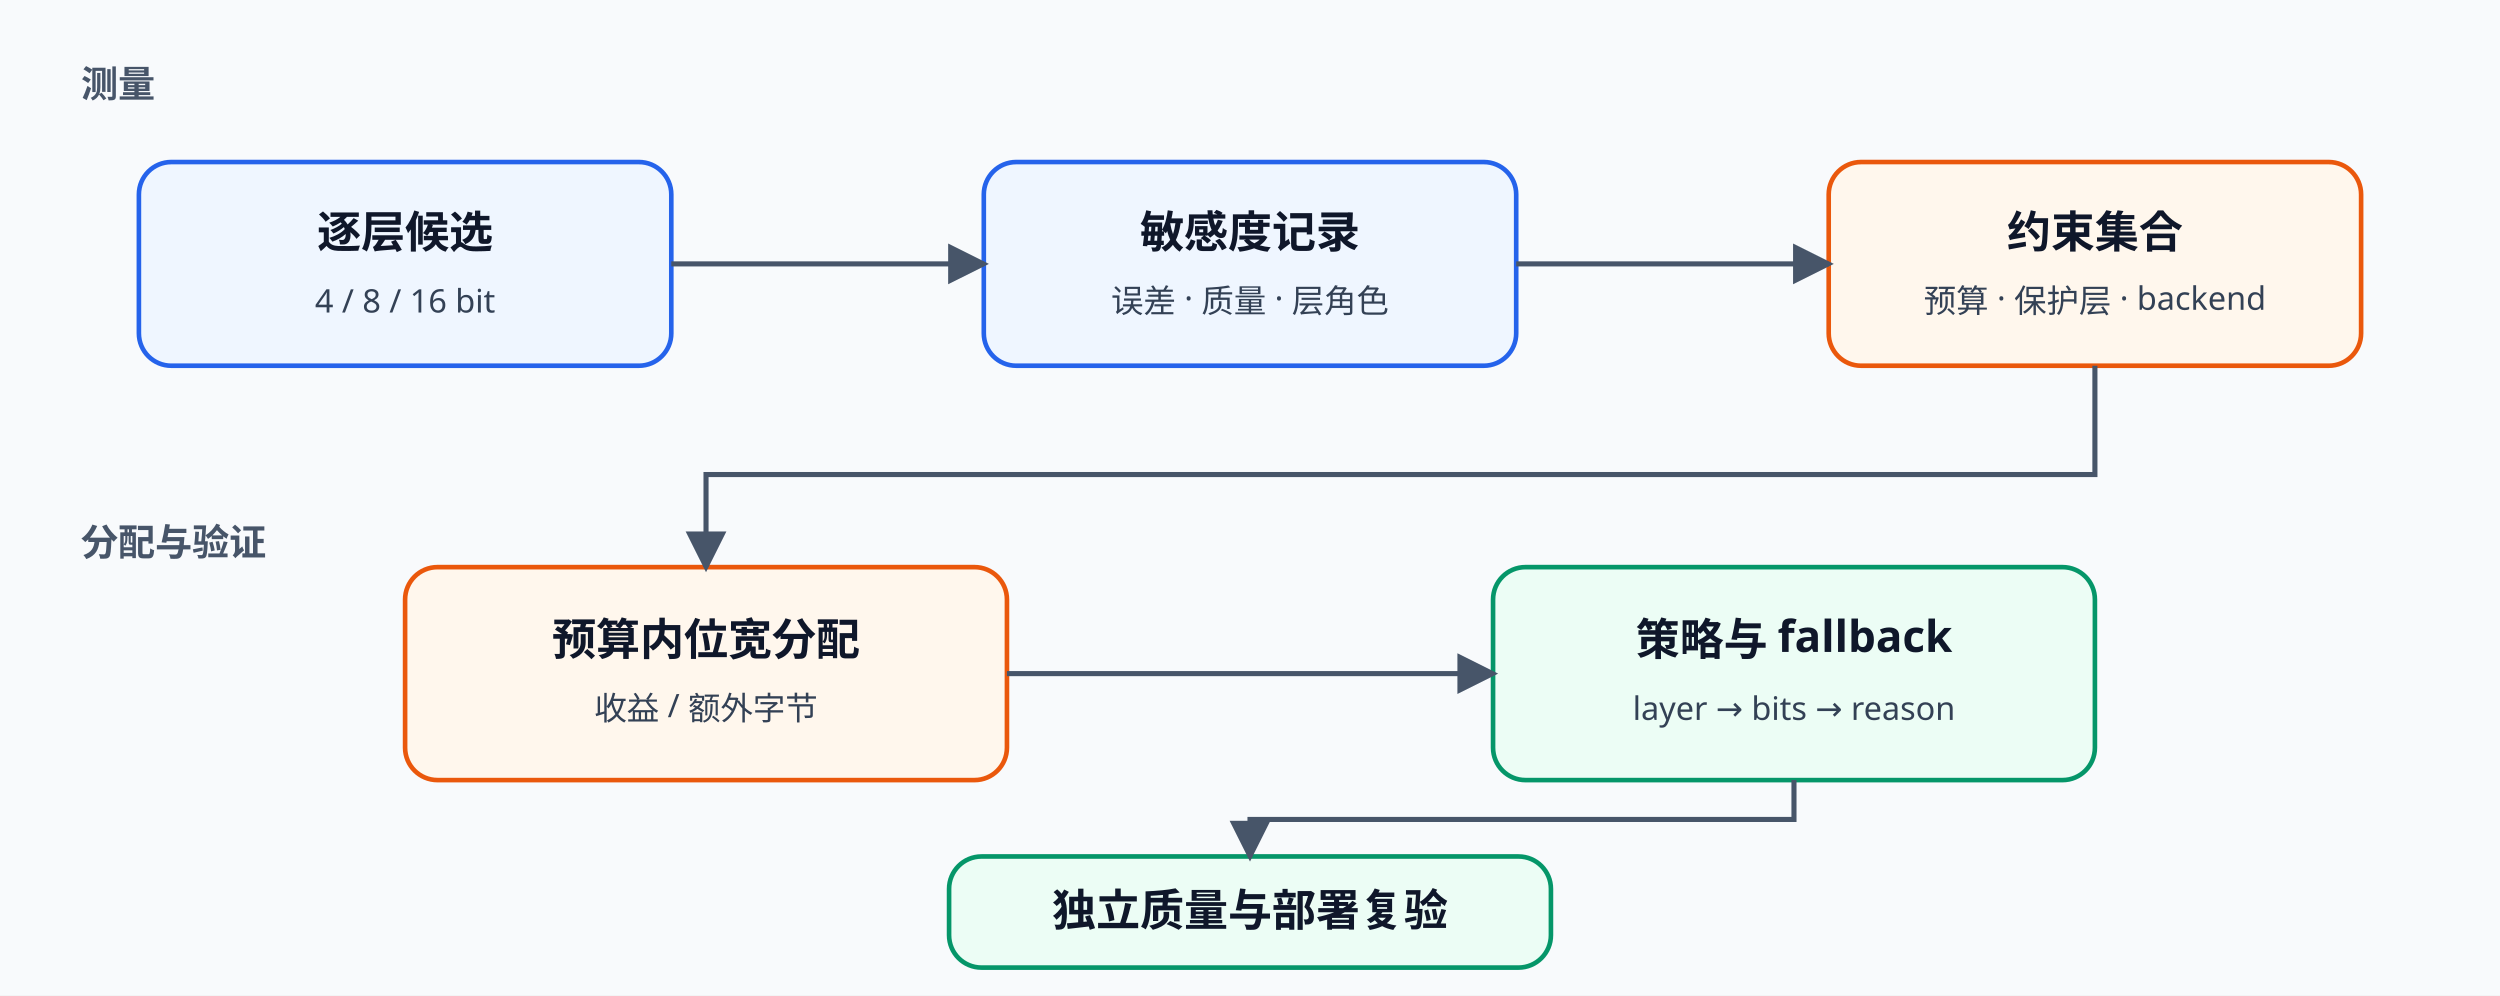
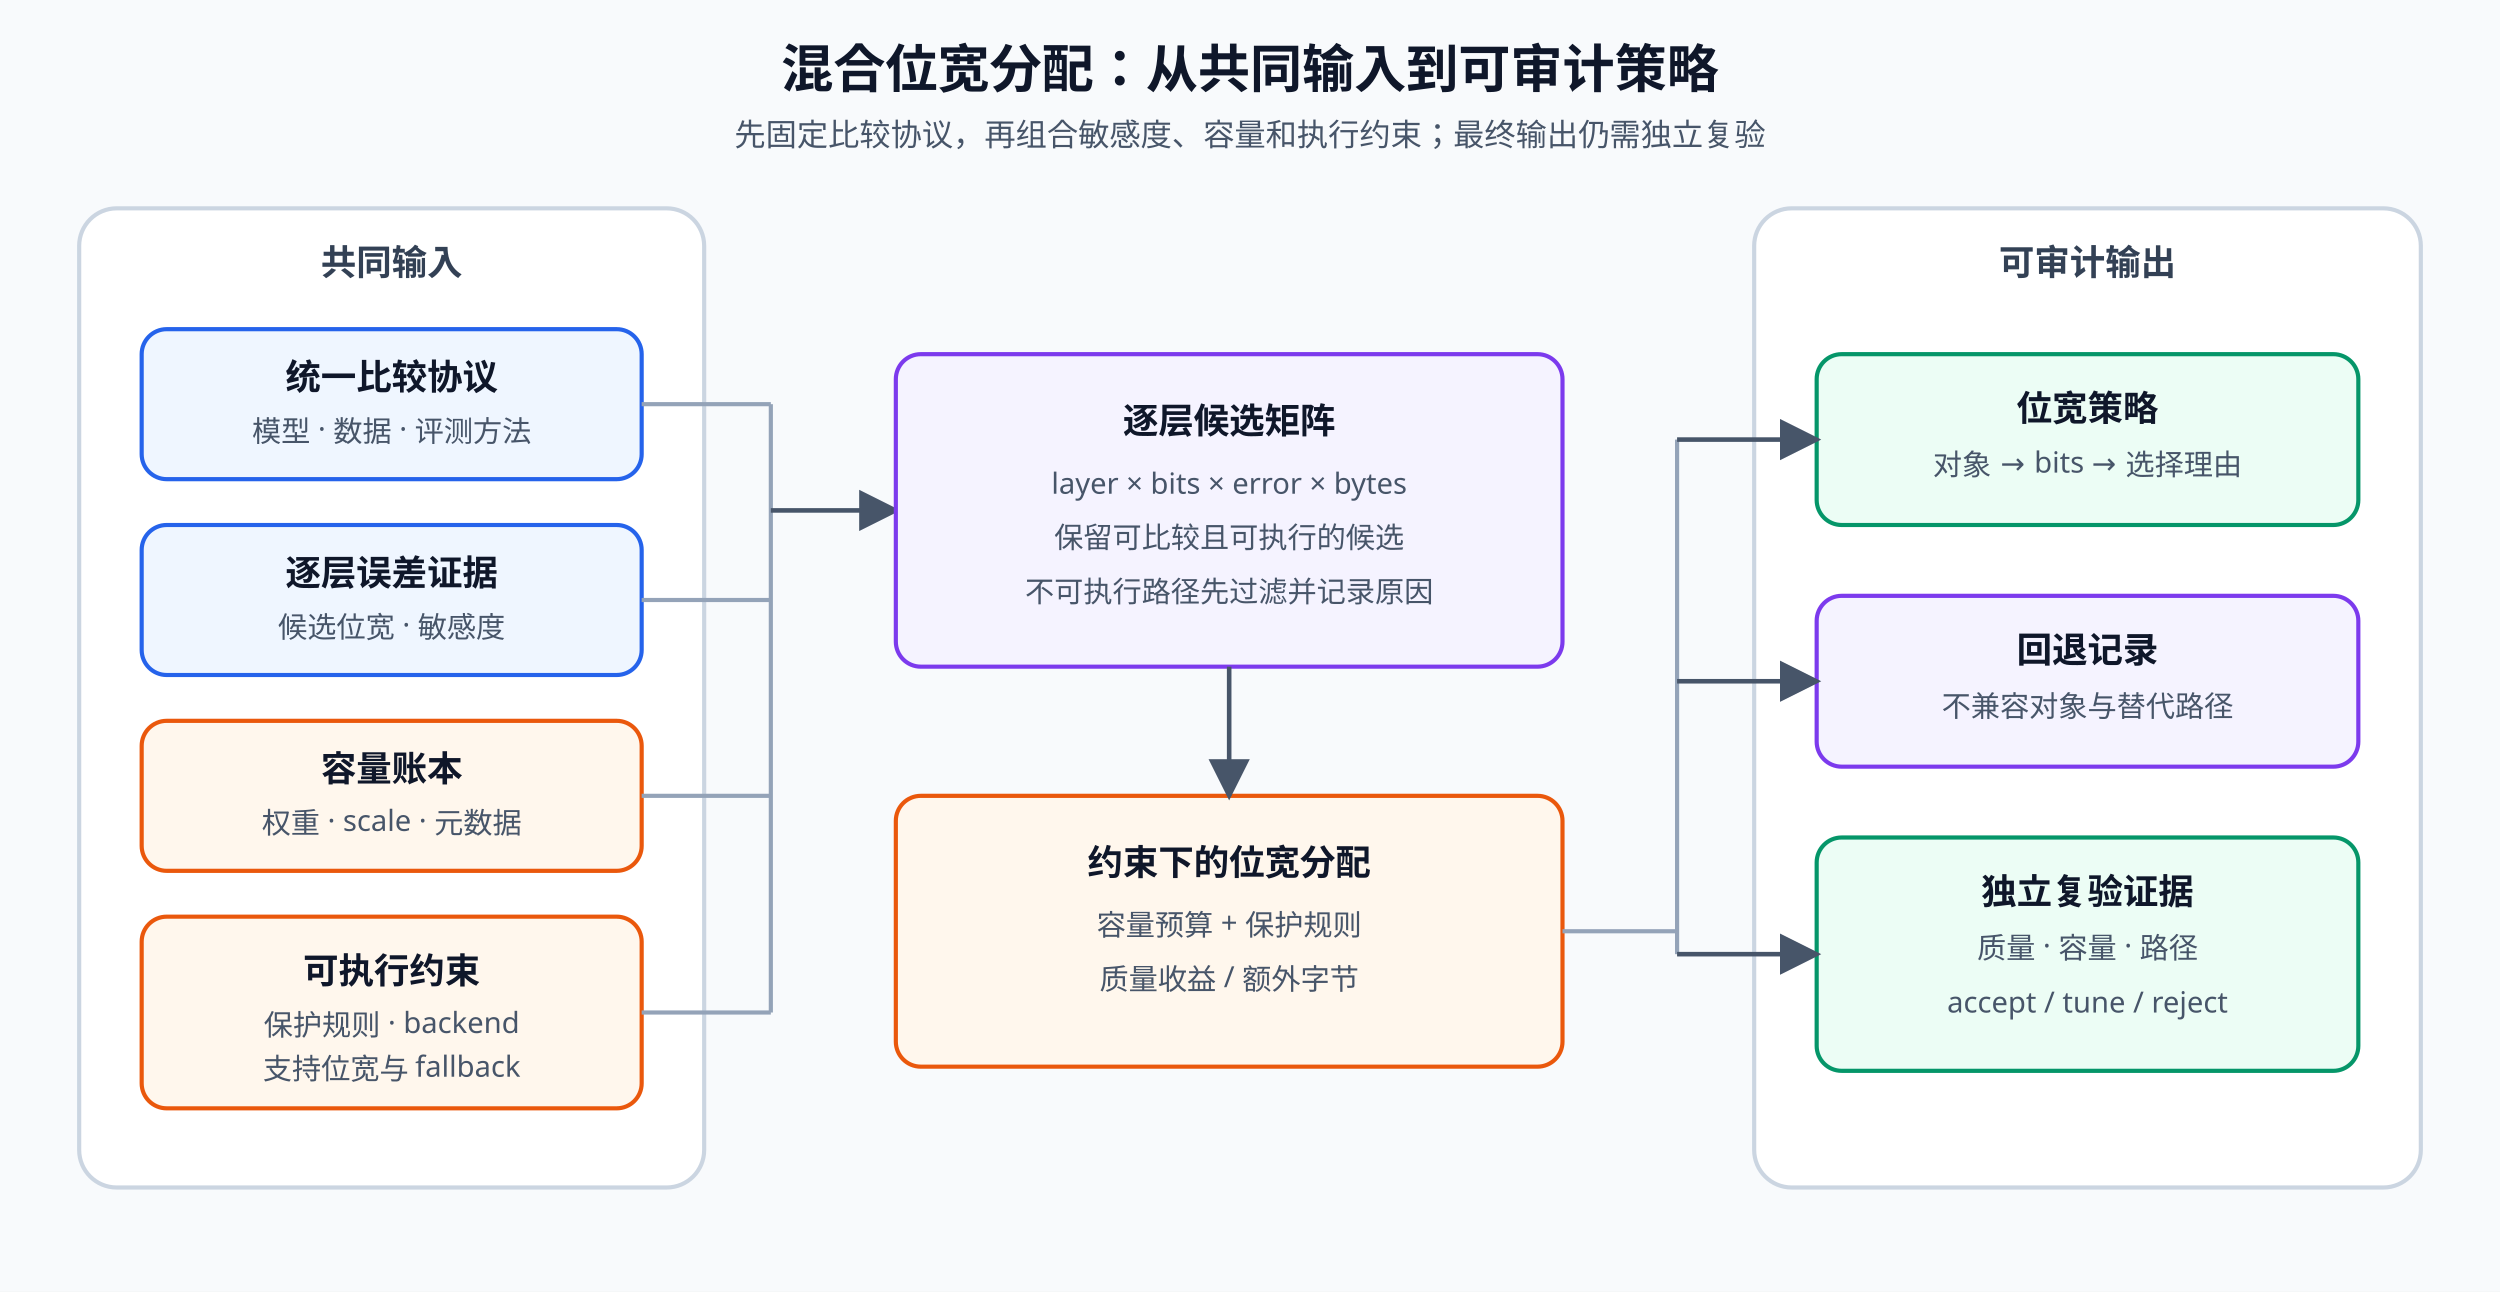
- <svg xmlns="http://www.w3.org/2000/svg" width="1080" height="430" viewBox="0 0 1080 430" role="img" aria-labelledby="title desc">
+ <svg xmlns="http://www.w3.org/2000/svg" width="1200" height="620" viewBox="0 0 1200 620" role="img" aria-labelledby="title desc">
  <defs>
-     <marker id="a" markerWidth="8" markerHeight="8" refX="7" refY="4" orient="auto">
-       <path d="M0,0 L8,4 L0,8 Z" fill="#475569" />
+     <marker id="arrow" markerWidth="9" markerHeight="9" refX="8" refY="4.5" orient="auto">
+       <path d="M0,0 L9,4.5 L0,9 Z" fill="#475569" />
    </marker>
-     <style>.b{fill:#fff;stroke:#64748b;stroke-width:2;rx:14}.m{fill:#eff6ff;stroke:#2563eb}.p{fill:#fff7ed;stroke:#ea580c}.o{fill:#ecfdf5;stroke:#059669}.t{font:600 19px sans-serif;fill:#0f172a;text-anchor:middle}.s{font:14px sans-serif;fill:#334155;text-anchor:middle}.l{stroke:#475569;stroke-width:2.2;fill:none;marker-end:url(#a)}.g{font:600 16px sans-serif;fill:#475569}</style>
+     <style>
+       .title{font:700 25px sans-serif;fill:#0f172a;text-anchor:middle}.sub{font:15px sans-serif;fill:#475569;text-anchor:middle}
+       .group{fill:#ffffff;stroke:#cbd5e1;stroke-width:2;rx:18}.group-title{font:700 17px sans-serif;fill:#334155;text-anchor:middle}
+       .node{stroke-width:2;rx:12}.blue{fill:#eff6ff;stroke:#2563eb}.orange{fill:#fff7ed;stroke:#ea580c}.green{fill:#ecfdf5;stroke:#059669}.violet{fill:#f5f3ff;stroke:#7c3aed}
+       .t{font:700 17px sans-serif;fill:#0f172a;text-anchor:middle}.s{font:14px sans-serif;fill:#475569;text-anchor:middle}
+       .line{stroke:#475569;stroke-width:2.2;fill:none;marker-end:url(#arrow)}.join{stroke:#94a3b8;stroke-width:2;fill:none}
+     </style>
  </defs>
-   <rect width="1080" height="430" fill="#f8fafc" />
-   <text x="35" y="42" class="g">测量</text>
-   <rect x="60" y="70" width="230" height="88" class="b m" />
-   <text x="175" y="107" class="t">逐层候选</text>
-   <text x="175" y="135" class="s">4 / 8 / 16 bit</text>
-   <rect x="425" y="70" width="230" height="88" class="b m" />
-   <text x="540" y="107" class="t">敏感度记录</text>
-   <text x="540" y="135" class="s">误差 · 质量 · 层角色</text>
-   <rect x="790" y="70" width="230" height="88" class="b p" />
-   <text x="905" y="107" class="t">约束集合</text>
-   <text x="905" y="135" class="s">预算 · 保护层 · backend</text>
-   <path d="M290 114 H425" class="l" />
-   <path d="M655 114 H790" class="l" />
-   <text x="35" y="240" class="g">分配与验证</text>
-   <rect x="175" y="245" width="260" height="92" class="b p" />
-   <text x="305" y="283" class="t">预算内位宽分配</text>
-   <text x="305" y="311" class="s">收益 / 额外字节</text>
-   <rect x="645" y="245" width="260" height="92" class="b o" />
-   <text x="775" y="283" class="t">策略与 fallback</text>
-   <text x="775" y="311" class="s">layer → bits → reason</text>
-   <path d="M905 158 V205 H305 V245" class="l" />
-   <path d="M435 291 H645" class="l" />
-   <rect x="410" y="370" width="260" height="48" class="b o" />
-   <text x="540" y="400" class="t">独立质量与部署复验</text>
-   <path d="M775 337 V354 H540 V370" class="l" />
+   <rect width="1200" height="620" fill="#f8fafc" />
+   <text x="600" y="42" class="title">混合位宽分配：从共同输入到可审计策略</text>
+   <text x="600" y="70" class="sub">先固定比较协议，再组合敏感度、容量和执行约束；最终输出仍需独立复验</text>
+   <rect x="38" y="100" width="300" height="470" class="group" fill="#ffffff" stroke="#cbd5e1" />
+   <text x="188" y="132" class="group-title">共同输入</text>
+   <rect x="68" y="158" width="240" height="72" class="node" fill="#eff6ff" stroke="#2563eb" rx="12" />
+   <text x="188" y="187" class="t">统一比较协议</text>
+   <text x="188" y="212" class="s">模型 · 数据 · 评测方法</text>
+   <rect x="68" y="252" width="240" height="72" class="node" fill="#eff6ff" stroke="#2563eb" rx="12" />
+   <text x="188" y="281" class="t">逐层误差证据</text>
+   <text x="188" y="306" class="s">候选位宽 · 敏感度</text>
+   <rect x="68" y="346" width="240" height="72" class="node" fill="#fff7ed" stroke="#ea580c" rx="12" />
+   <text x="188" y="375" class="t">容量账本</text>
+   <text x="188" y="400" class="s">权重 · scale · 元数据</text>
+   <rect x="68" y="440" width="240" height="92" class="node" fill="#fff7ed" stroke="#ea580c" rx="12" />
+   <text x="188" y="472" class="t">可执行约束</text>
+   <text x="188" y="497" class="s">保护规则 · backend</text>
+   <text x="188" y="518" class="s">支持位宽与 fallback</text>
+   <path d="M308 194 H370" class="join" />
+   <path d="M308 288 H370" class="join" />
+   <path d="M308 382 H370" class="join" />
+   <path d="M308 486 H370" class="join" />
+   <path d="M370 194 V486" class="join" />
+   <path d="M370 245 H430" class="line" />
+   <rect x="430" y="170" width="320" height="150" class="node" fill="#f5f3ff" stroke="#7c3aed" rx="12" />
+   <text x="590" y="208" class="t">逐层候选矩阵</text>
+   <text x="590" y="237" class="s">layer × bits × error × bytes</text>
+   <text x="590" y="263" class="s">保留可比较且可执行的候选</text>
+   <text x="590" y="289" class="s">不可执行路径先过滤并记录原因</text>
+   <rect x="430" y="382" width="320" height="130" class="node" fill="#fff7ed" stroke="#ea580c" rx="12" />
+   <text x="590" y="420" class="t">约束下的位宽分配</text>
+   <text x="590" y="449" class="s">容量预算 + 保护规则</text>
+   <text x="590" y="475" class="s">质量收益 / 额外字节</text>
+   <path d="M590 320 V382" class="line" />
+   <rect x="842" y="100" width="320" height="470" class="group" fill="#ffffff" stroke="#cbd5e1" />
+   <text x="1002" y="132" class="group-title">可审计输出</text>
+   <rect x="872" y="170" width="260" height="82" class="node" fill="#ecfdf5" stroke="#059669" rx="12" />
+   <text x="1002" y="202" class="t">位宽策略</text>
+   <text x="1002" y="228" class="s">对象 → bits → 选择理由</text>
+   <rect x="872" y="286" width="260" height="82" class="node" fill="#f5f3ff" stroke="#7c3aed" rx="12" />
+   <text x="1002" y="318" class="t">回退记录</text>
+   <text x="1002" y="344" class="s">不兼容对象与替代路径</text>
+   <rect x="872" y="402" width="260" height="112" class="node" fill="#ecfdf5" stroke="#059669" rx="12" />
+   <text x="1002" y="434" class="t">独立复验证据</text>
+   <text x="1002" y="460" class="s">质量 · 容量 · 路径</text>
+   <text x="1002" y="486" class="s">accept / tune / reject</text>
+   <path d="M750 447 H805" class="join" />
+   <path d="M805 211 V458" class="join" />
+   <path d="M805 211 H872" class="line" />
+   <path d="M805 327 H872" class="line" />
+   <path d="M805 458 H872" class="line" />
</svg>
